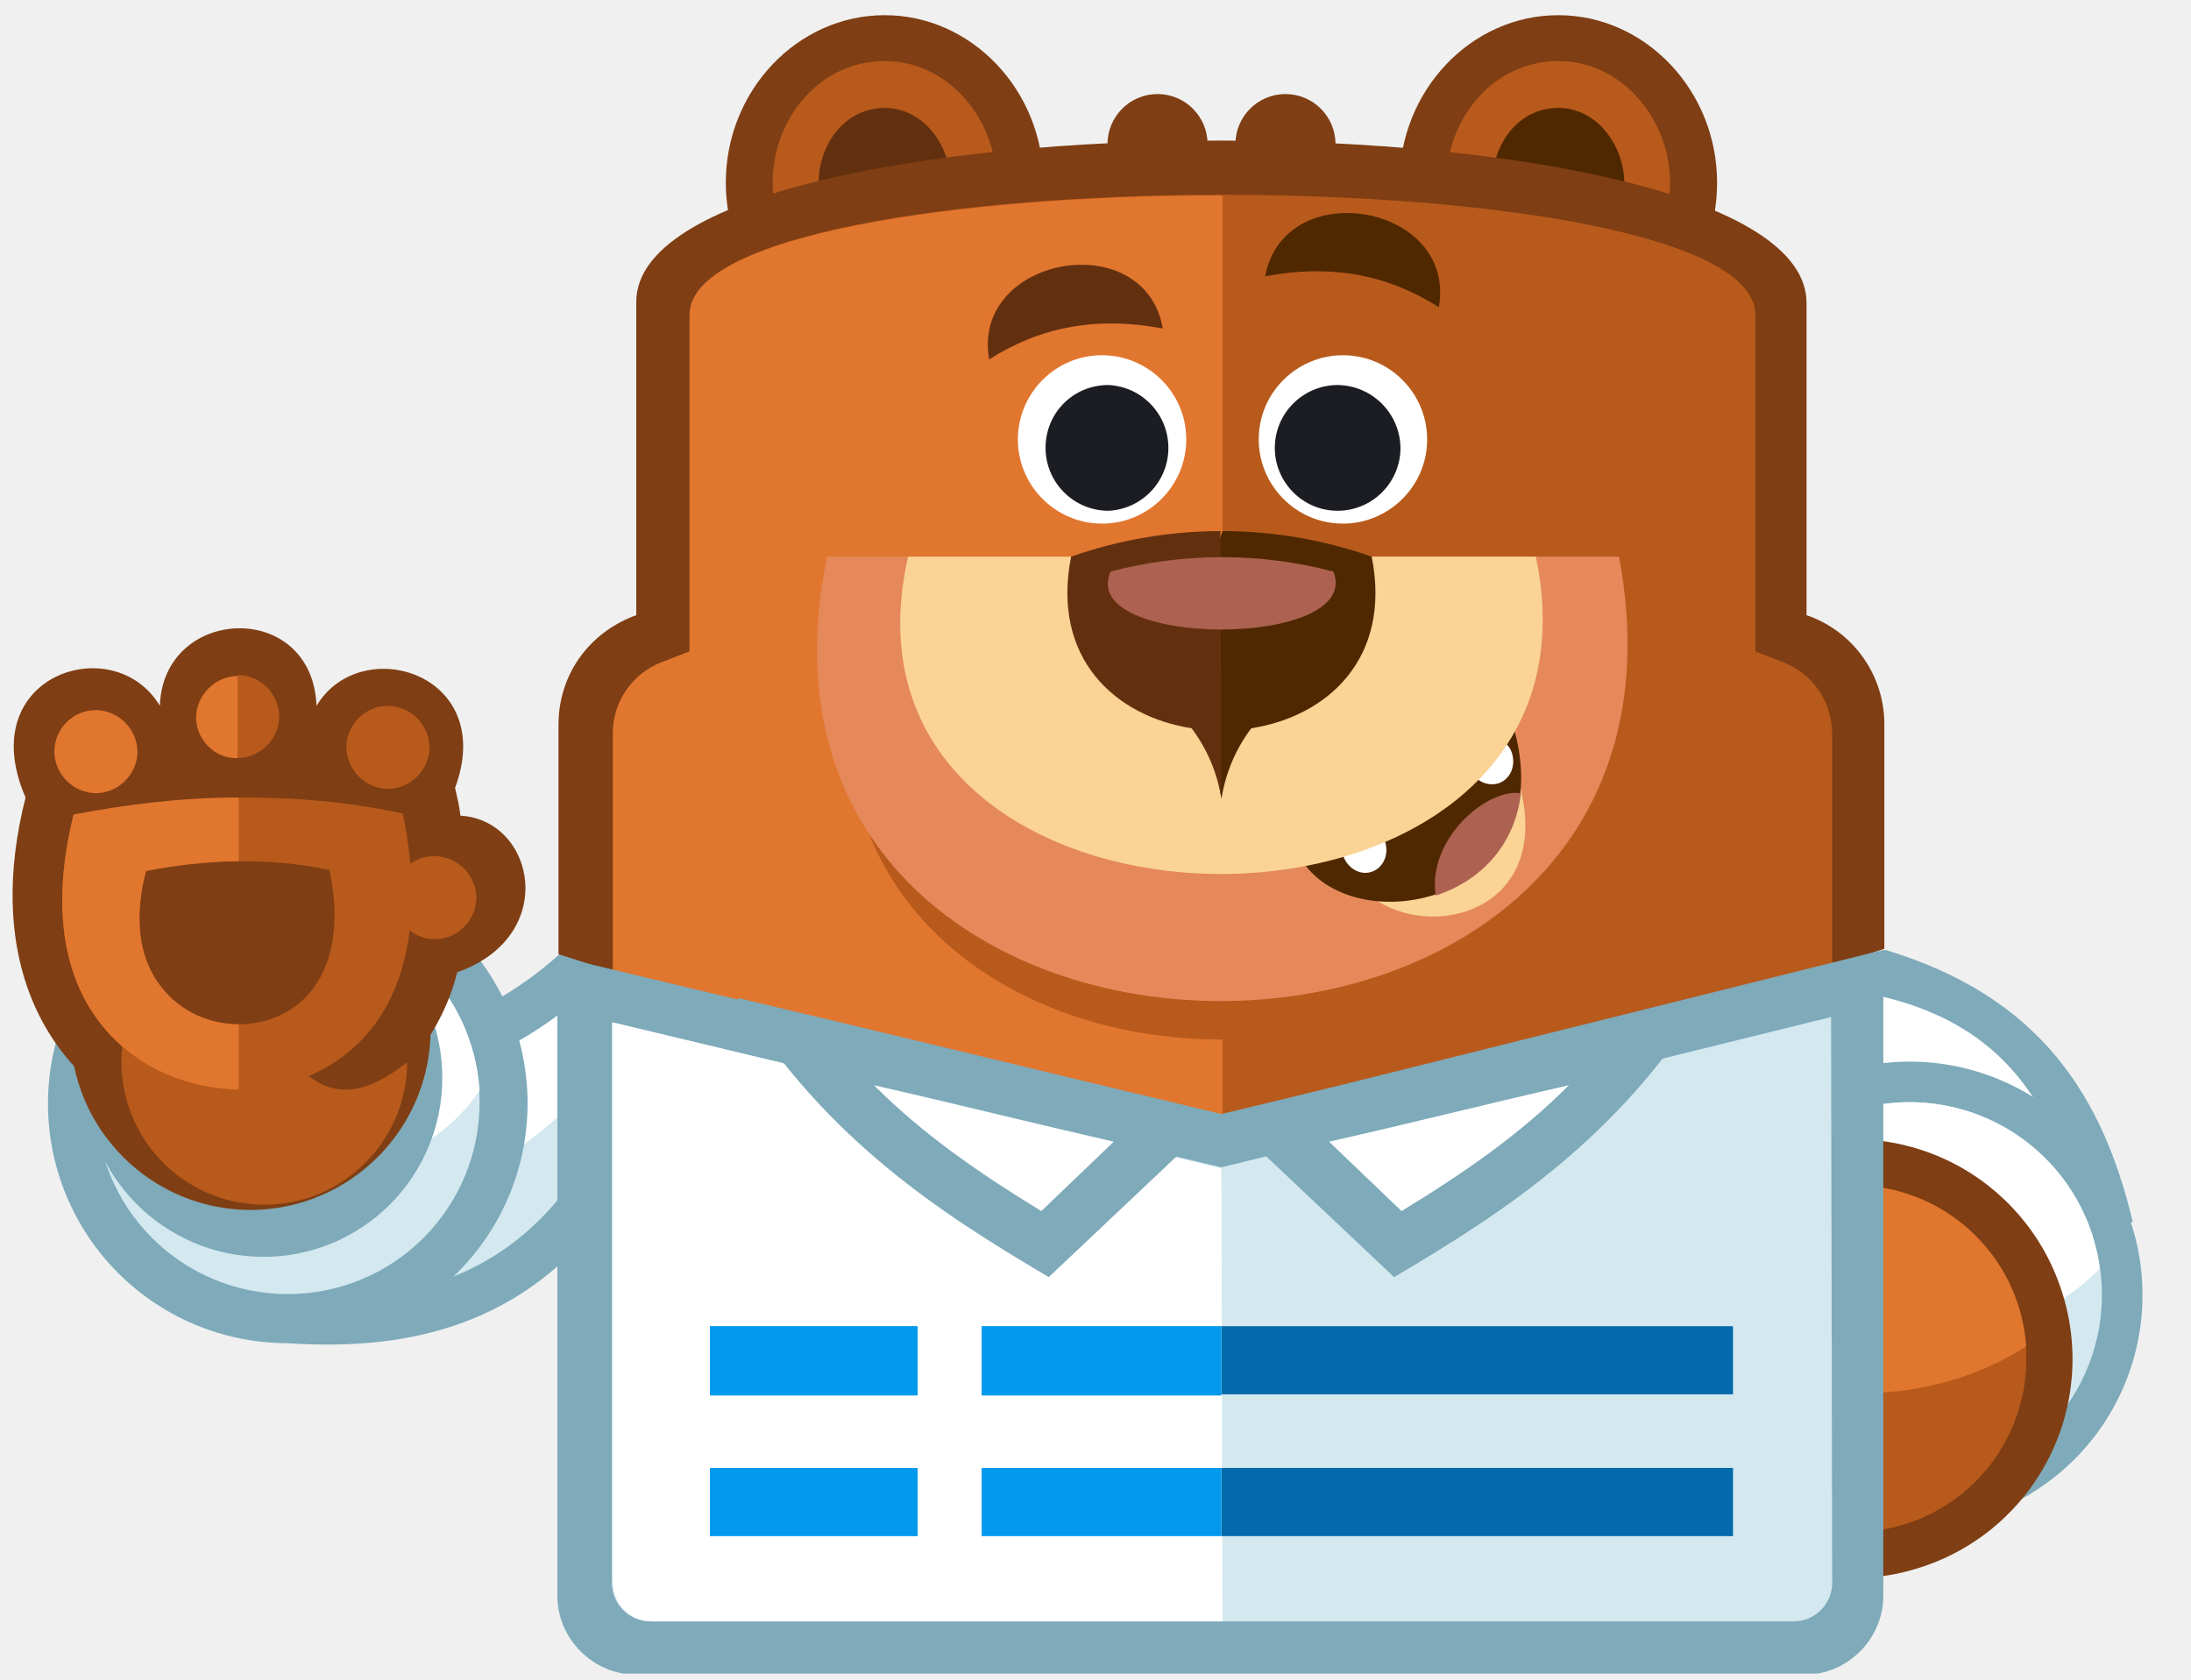
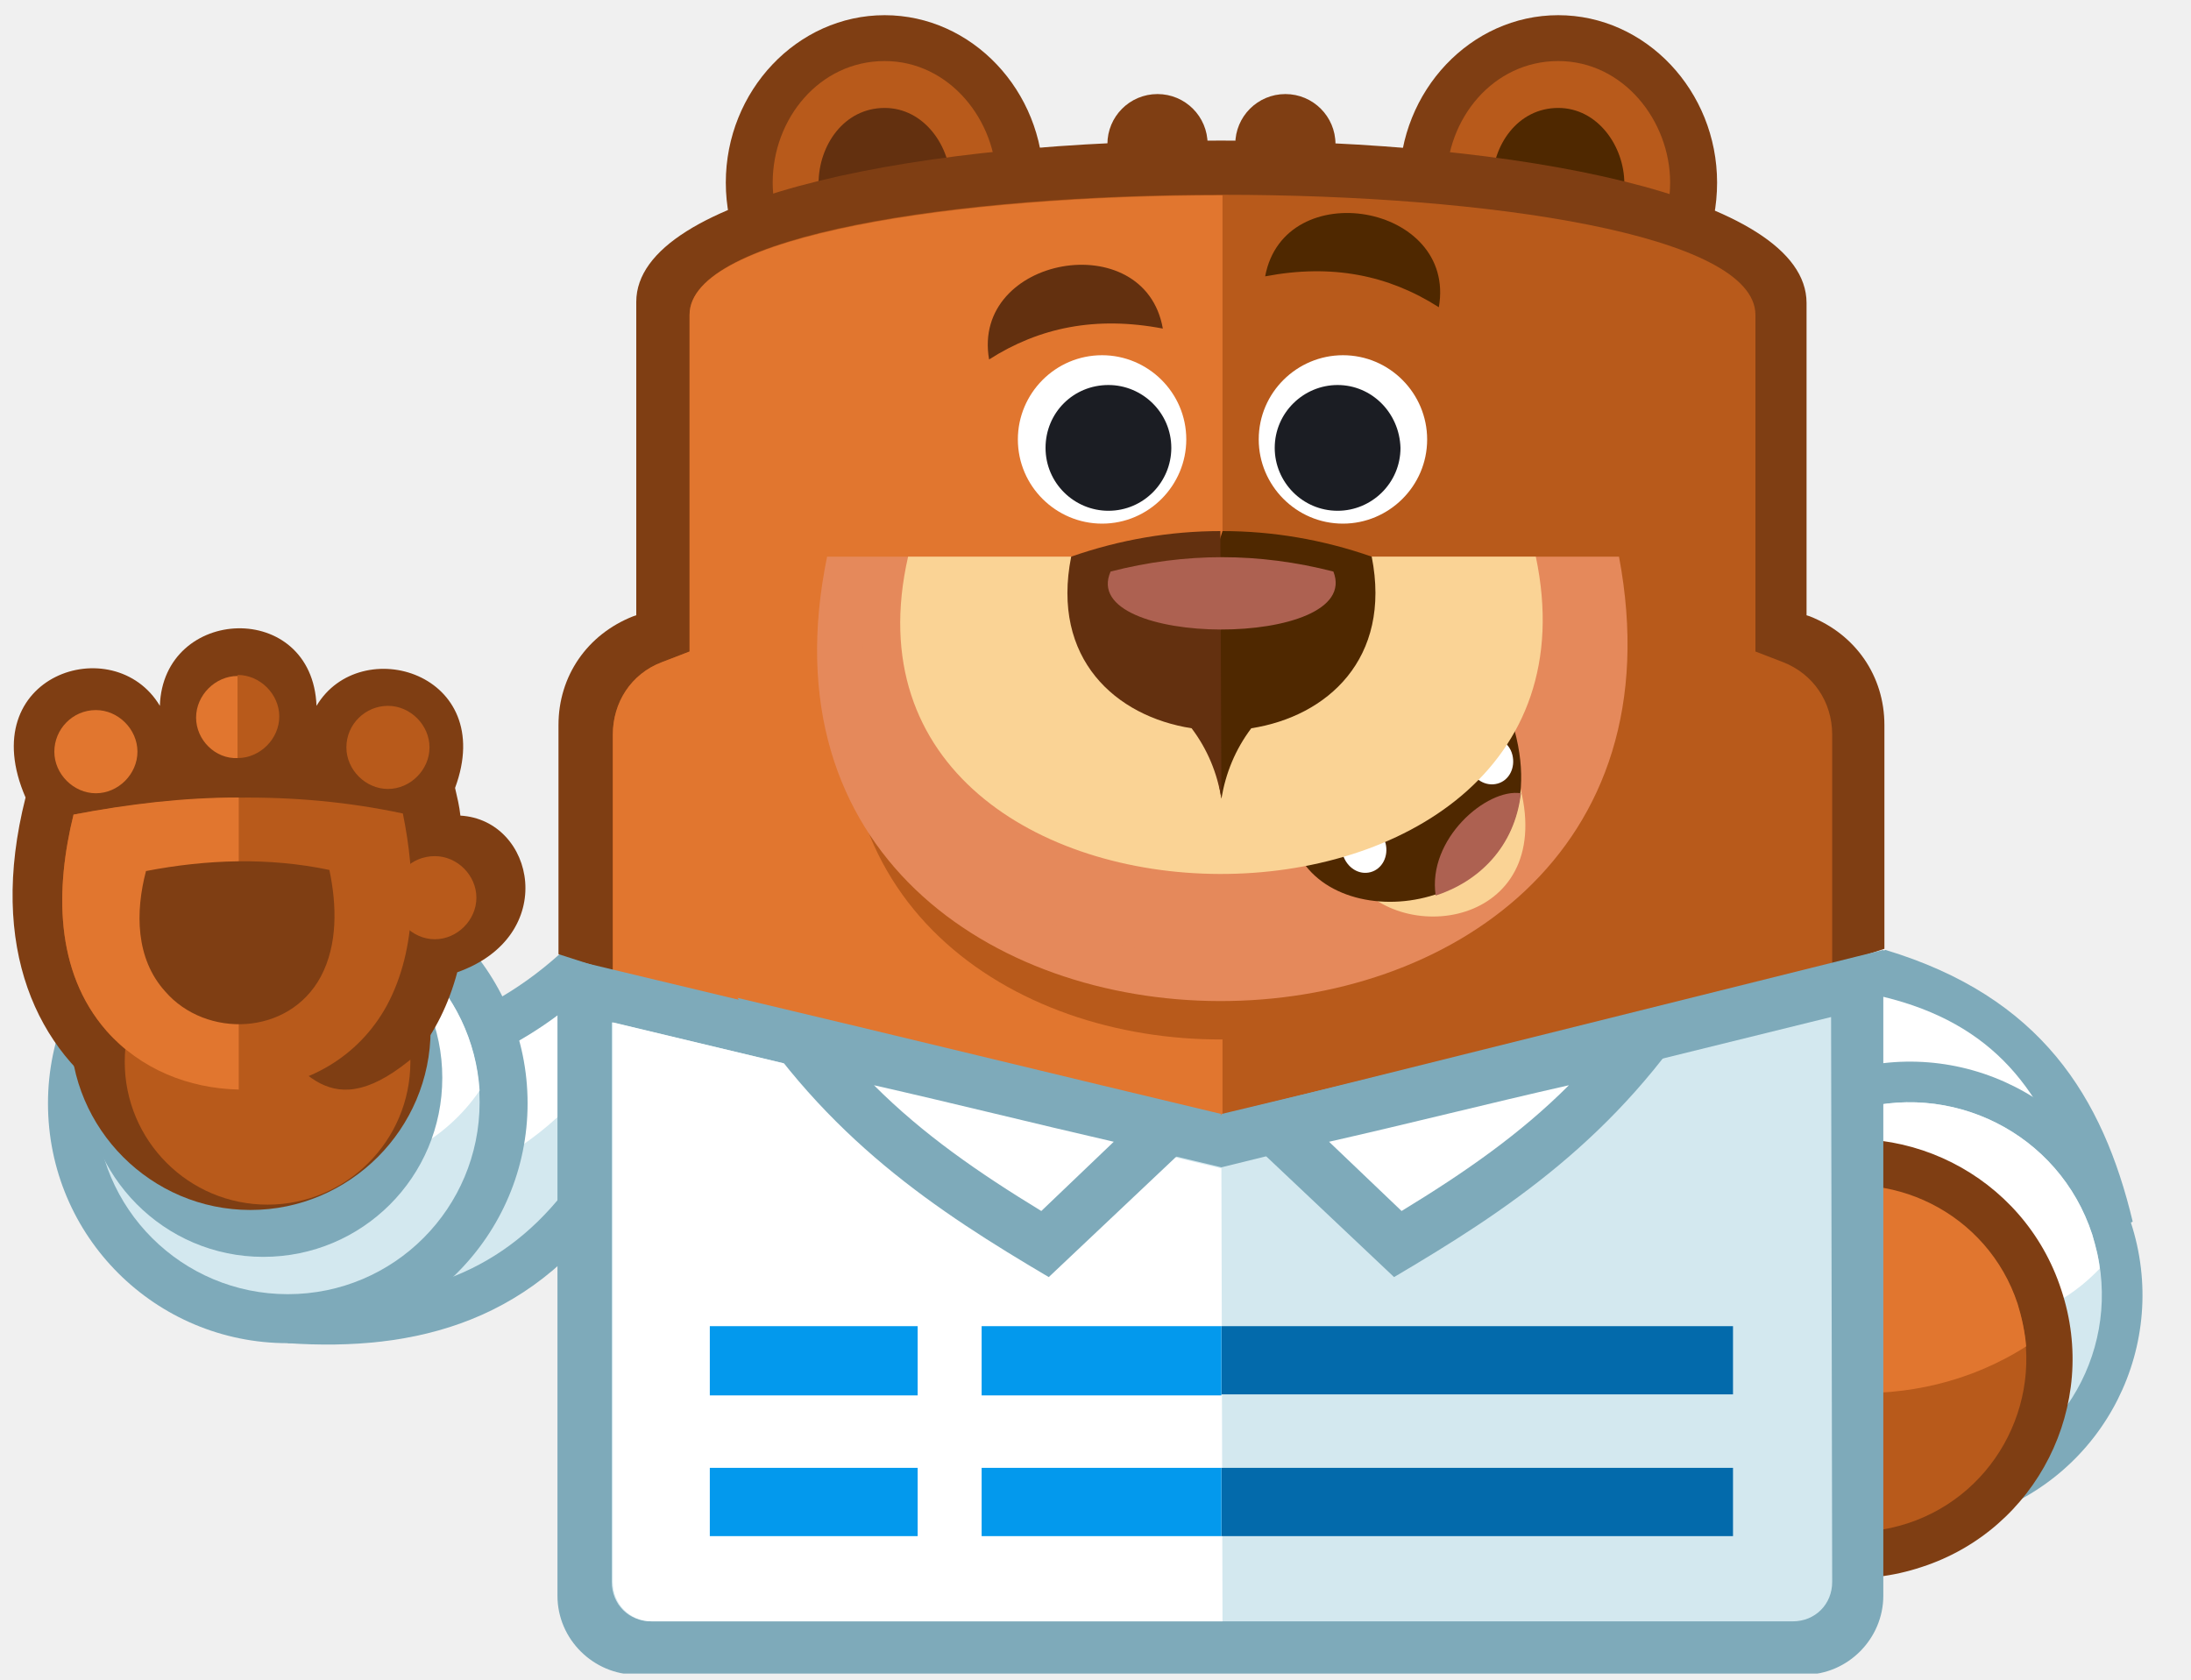
- <svg xmlns="http://www.w3.org/2000/svg" width="30" height="23" fill="none">
+ <svg xmlns="http://www.w3.org/2000/svg" width="30" height="23" viewBox="0 0 30 23" fill="none">
  <g clip-path="url(#clip0)">
-     <path d="M3.473 14.248c1.62.218 3.036-.146 4.189-1.183l1.926.103-1.05 3.093C7.37 18.115 5.676 18.51 3.94 18.392l-.467-4.144z" fill="#7EAABA" />
-     <path d="M4.188 14.948l.322 2.831c1.444-.014 2.597-.482 3.458-1.795l.76-2.218-.847-.044c-1.08.89-2.335 1.27-3.693 1.226z" fill="#D3E8EF" />
-     <path d="M4.188 14.948l.19 1.678c1.985-.233 3.532-1.05 4.335-2.86l-.847-.044c-1.08.89-2.32 1.27-3.678 1.226z" fill="#fff" />
-     <path d="M3.94 11.825a3.289 3.289 0 013.284 3.284 3.289 3.289 0 01-3.284 3.283 3.28 3.28 0 01-3.283-3.284 3.289 3.289 0 013.283-3.283z" fill="#7EAABA" />
-     <path d="M3.94 12.467a2.625 2.625 0 00-2.627 2.627A2.625 2.625 0 003.94 17.72a2.625 2.625 0 002.627-2.627 2.625 2.625 0 00-2.627-2.627z" fill="#D3E8EF" />
-     <path d="M3.94 12.467a2.61 2.61 0 00-2.16 1.124 2.645 2.645 0 002.627 2.466c.89 0 1.693-.438 2.16-1.124a2.635 2.635 0 00-2.627-2.466z" fill="#fff" />
-     <path d="M3.605 12.306a2.448 2.448 0 012.451 2.452 2.448 2.448 0 01-2.451 2.452 2.46 2.46 0 01-2.452-2.466 2.445 2.445 0 012.452-2.438z" fill="#7EAABA" />
-     <path d="M3.43 11.65c1.357 0 2.466 1.109 2.466 2.451a2.473 2.473 0 01-2.467 2.467A2.473 2.473 0 01.963 14.1a2.46 2.46 0 012.467-2.45z" fill="#7F3E13" />
-     <path d="M3.663 12.584a1.956 1.956 0 100 3.911 1.956 1.956 0 000-3.911z" fill="#B85A1B" />
-     <path d="M2.189 9.665c.044-1.372 2.087-1.46 2.145 0 .599-1.007 2.481-.452 1.897 1.124.03.131.059.248.073.38 1.022.058 1.358 1.648-.043 2.144a3.005 3.005 0 01-.555 1.124c-1.197 1.036-1.59.19-2.233-.51-.627.014-2.335-.424-1.853 1.181-1.095-.7-1.795-2.116-1.27-4.188-.73-1.678 1.212-2.306 1.839-1.255z" fill="#7F3E13" />
-     <path d="M1.007 11.154c-.248 1.007-.263 2.145.452 2.962 1.007 1.153 3.05 1.095 3.839-.35.423-.788.394-1.766.218-2.627-1.503-.321-3.02-.263-4.509.015z" fill="#B85A1B" />
-     <path d="M1.007 11.154c-.248 1.007-.263 2.145.452 2.962.467.526 1.124.788 1.81.803V10.92c-.759 0-1.503.088-2.262.234z" fill="#E1762F" />
-     <path d="M2 11.927c-.147.555-.147 1.197.262 1.65.555.641 1.693.612 2.13-.205.234-.438.22-.978.118-1.46-.832-.175-1.679-.146-2.51.015z" fill="#7F3E13" />
-     <path d="M3.254 10.38a.58.58 0 00.57-.569.58.58 0 00-.57-.57v1.14zm2.058-.715a.58.58 0 01.57.57.58.58 0 01-.57.568.58.58 0 01-.569-.569.57.57 0 01.57-.569z" fill="#B85A1B" />
-     <path d="M1.313 9.723a.58.58 0 01.57.57.58.58 0 01-.57.569.58.58 0 01-.569-.57.57.57 0 01.57-.569zm1.941.657V9.256a.58.58 0 00-.569.57c0 .306.263.569.57.554z" fill="#E1762F" />
-     <path d="M5.954 11.723a.58.58 0 01.57.569.58.58 0 01-.57.57.58.58 0 01-.569-.57.56.56 0 01.57-.57z" fill="#B85A1B" />
-     <path d="M25.48 18.436c-.13-1.708-.904-2.934-2.422-3.59l.307-1.182 2.451-.657c2.131.642 2.977 2.014 3.386 3.721l-3.721 1.708z" fill="#7EAABA" />
-     <path d="M25.991 17.502l2.437-1.139c-.423-1.43-1.138-2.349-2.641-2.714l-1.912.51-.087.322c1.182.686 1.897 1.722 2.203 3.02z" fill="#fff" />
-     <path d="M23.116 18.728a3.18 3.18 0 012.029-4.028 3.18 3.18 0 014.028 2.028 3.18 3.18 0 01-2.029 4.028 3.18 3.18 0 01-4.027-2.028z" fill="#7EAABA" />
-     <path d="M23.642 18.553a2.631 2.631 0 003.327 1.678 2.631 2.631 0 001.678-3.328 2.631 2.631 0 00-3.327-1.678 2.631 2.631 0 00-1.678 3.328z" fill="#D3E8EF" />
-     <path d="M28.75 17.37c-.015-.16-.059-.306-.102-.466a2.631 2.631 0 00-3.328-1.679c-.423.146-.788.38-1.08.672.015.16.059.306.102.467a2.637 2.637 0 003.328 1.678c.438-.132.802-.38 1.08-.672z" fill="#fff" />
-     <path d="M22.518 19.545a2.996 2.996 0 011.912-3.794 2.996 2.996 0 013.794 1.911 2.996 2.996 0 01-1.912 3.795 2.996 2.996 0 01-3.794-1.912z" fill="#7F3E13" />
-     <path d="M23.13 19.355a2.37 2.37 0 011.504-2.992 2.37 2.37 0 012.992 1.504 2.37 2.37 0 01-1.503 2.991 2.363 2.363 0 01-2.992-1.503z" fill="#B85A1B" />
-     <path d="M23.029 18.232a2.4 2.4 0 011.605-1.883 2.37 2.37 0 013.109 2.087c-1.533.978-3.532.773-4.714-.204z" fill="#E1762F" />
-     <path d="M12.113.208c1.196 0 2.174 1.036 2.174 2.292 0 1.27-.963 2.29-2.174 2.29-1.197 0-2.175-1.035-2.175-2.29 0-1.256.978-2.292 2.175-2.292z" fill="#7F3E13" />
-     <path d="M12.113.836c-.89 0-1.533.788-1.533 1.664 0 .86.642 1.663 1.533 1.663.89 0 1.532-.788 1.532-1.663 0-.847-.642-1.664-1.532-1.664z" fill="#B85A1B" />
-     <path d="M12.113 1.478c-.555 0-.905.51-.905 1.036 0 .51.365 1.036.905 1.036.554 0 .905-.51.905-1.036 0-.51-.365-1.036-.905-1.036z" fill="#63300F" />
-     <path d="M21.336.208c1.197 0 2.175 1.036 2.175 2.292 0 1.27-.964 2.29-2.175 2.29-1.197 0-2.174-1.035-2.174-2.29 0-1.256.977-2.292 2.174-2.292z" fill="#7F3E13" />
-     <path d="M21.336.836c-.89 0-1.532.788-1.532 1.664 0 .86.642 1.663 1.532 1.663s1.532-.788 1.532-1.663c0-.847-.642-1.664-1.532-1.664z" fill="#B85A1B" />
-     <path d="M21.336 1.478c-.555 0-.905.51-.905 1.036 0 .51.365 1.036.905 1.036.555 0 .905-.51.905-1.036 0-.51-.365-1.036-.905-1.036z" fill="#4F2800" />
-     <path d="M17.6 1.288a.685.685 0 11.002 1.37.685.685 0 01-.002-1.37zm-1.751 0a.685.685 0 11.001 1.37.685.685 0 01-.001-1.37z" fill="#7F3E13" />
-     <path d="M24.736 4.149v4.276l.044.014a1.577 1.577 0 011.021 1.489v3.064l-9.077 2.992-9.077-2.919V9.928c0-.672.394-1.24 1.022-1.489l.043-.014V4.134c0-2.948 16.024-2.948 16.024.015z" fill="#7F3E13" />
-     <path d="M9.442 4.31v4.61l-.38.147a1.04 1.04 0 00-.67.992v3.24l8.347 2.685 8.348-2.743v-3.182c0-.452-.263-.832-.672-.992l-.38-.146V4.309c-.014-2.189-14.578-2.189-14.593 0z" fill="#B85A1B" />
-     <path d="M9.442 4.31v4.61l-.38.147a1.04 1.04 0 00-.67.992v3.24l8.347 2.685v-1.751c-2.89.014-5.78-1.883-5.02-5.633h5.02V2.675c-3.649 0-7.297.554-7.297 1.634z" fill="#E1762F" />
-     <path d="M11.325 7.622h10.843c1.532 8.143-12.507 8.085-10.843 0z" fill="#E5895B" />
-     <path d="M11.85 8.264c-.146 1.255.117 2.466 1.05 3.415.993.992 2.482 1.416 3.853 1.401 1.328-.015 2.73-.423 3.707-1.357.978-.949 1.284-2.175 1.153-3.459H11.85z" fill="#E5895B" />
-     <path d="M18.549 12.058c.73.949 2.86.555 2.218-1.444l-2.218 1.444z" fill="#FAD395" />
-     <path d="M17.877 11.854c.817 1.05 3.474.423 2.86-1.853l-2.86 1.853z" fill="#4F2800" />
-     <path d="M20.329 10.103a.313.313 0 01.38.233c.043.175-.044.35-.205.394a.313.313 0 01-.38-.233c-.043-.16.044-.35.205-.394zm-1.737 1.211c.16-.044.321.059.38.234.043.175-.044.35-.205.394-.16.043-.32-.059-.38-.234-.043-.175.045-.35.205-.394z" fill="#fff" />
-     <path d="M19.658 12.263c.583-.19 1.08-.657 1.167-1.401-.467-.073-1.284.627-1.167 1.4z" fill="#AD6151" />
-     <path d="M12.434 7.622h8.595c1.226 5.823-9.909 5.764-8.595 0z" fill="#FAD395" />
-     <path d="M16.724 10.935c.059-.35.19-.672.409-.963 1.036-.161 1.926-.95 1.649-2.35a6.2 6.2 0 00-2.043-.35L16.316 8.6l.408 2.335z" fill="#4F2800" />
-     <path d="M16.724 10.935a2.17 2.17 0 00-.408-.963c-1.036-.161-1.927-.95-1.65-2.35a6.2 6.2 0 012.044-.35l.014 3.663z" fill="#63300F" />
-     <path d="M15.207 7.826a6.001 6.001 0 013.05 0c.423 1.066-3.518 1.051-3.05 0z" fill="#AD6151" />
-     <path d="M15.09 4.864c.627 0 1.153.51 1.153 1.153 0 .627-.511 1.153-1.153 1.153a1.155 1.155 0 01-1.153-1.153c0-.628.51-1.153 1.153-1.153z" fill="#fff" />
-     <path d="M15.177 5.272a.862.862 0 01.001 1.722.863.863 0 01-.862-.86c0-.482.38-.862.861-.862z" fill="#1B1D23" />
-     <path d="M18.388 4.864c-.628 0-1.153.51-1.153 1.153 0 .627.51 1.153 1.153 1.153.627 0 1.153-.511 1.153-1.153 0-.628-.51-1.153-1.153-1.153z" fill="#fff" />
-     <path d="M18.315 5.272a.863.863 0 00-.86.861c0 .467.379.861.86.861a.862.862 0 00.861-.86.872.872 0 00-.86-.862z" fill="#1B1D23" />
-     <path d="M15.922 4.499c-.92-.175-1.693-.015-2.379.423-.248-1.415 2.13-1.839 2.379-.423z" fill="#63300F" />
-     <path d="M17.323 3.784c.92-.175 1.693-.015 2.378.423.249-1.416-2.116-1.824-2.378-.423z" fill="#4F2800" />
-     <path d="M25.787 13.007v8.844c0 .584-.482 1.08-1.08 1.08H8.712c-.583 0-1.08-.482-1.08-1.08v-8.756l9.078 2.174 9.077-2.262z" fill="#7EAABA" />
-     <path d="M25.072 13.926l-8.348 2.058L8.377 14v7.662c0 .306.233.54.54.54h15.63a.53.53 0 00.54-.54l-.015-7.735z" fill="#D3E8EF" />
-     <path d="M16.724 15.999l-8.333-2v7.662c0 .306.234.54.54.54h7.808l-.015-6.202z" fill="#fff" />
-     <path d="M16.724 20.1h7.005v.934h-7.005V20.1zm0-1.941h7.005v.934h-7.005v-.934z" fill="#036AAB" />
-     <path d="M16.724 21.048V20.1H9.72v.934h7.005v.014zm-7.005-2.89h7.005v.95H9.72v-.95z" fill="#0399ED" />
-     <path d="M12.565 17.546h.876v4.29h-.876v-4.29z" fill="#fff" />
-     <path d="M10.099 13.664c2.218.525 4.422 1.065 6.625 1.59l-2.364 2.233c-1.532-.904-3.05-1.897-4.261-3.823z" fill="#7EAABA" />
-     <path d="M11.967 14.86c.671.672 1.43 1.197 2.291 1.723l.992-.95c-1.08-.247-2.189-.524-3.283-.773z" fill="#fff" />
-     <path d="M23.35 13.664c-2.218.525-4.422 1.065-6.626 1.59l2.364 2.233c1.533-.904 3.05-1.897 4.262-3.823z" fill="#7EAABA" />
-     <path d="M21.482 14.86c-.671.672-1.43 1.197-2.291 1.723l-.993-.95c1.095-.247 2.19-.524 3.284-.773z" fill="#fff" />
+     <path d="M3.473 14.248C5.093 14.466 6.509 14.101 7.662 13.065L9.588 13.168L8.537 16.261C7.37 18.115 5.677 18.509 3.94 18.392L3.473 14.248Z" fill="#7EAABA" />
+     <path d="M4.188 14.948L4.51 17.779C5.954 17.765 7.107 17.297 7.968 15.984L8.727 13.766L7.881 13.722C6.801 14.612 5.546 14.992 4.188 14.948Z" fill="#D3E8EF" />
+     <path d="M4.188 14.948L4.378 16.626C6.363 16.393 7.91 15.575 8.713 13.766L7.866 13.722C6.786 14.612 5.546 14.992 4.188 14.948Z" fill="white" />
+     <path d="M3.94 11.825C5.75 11.825 7.224 13.299 7.224 15.108C7.224 16.918 5.75 18.392 3.94 18.392C2.131 18.392 0.657 16.933 0.657 15.108C0.657 13.299 2.131 11.825 3.94 11.825Z" fill="#7EAABA" />
+     <path d="M3.94 12.467C2.481 12.467 1.313 13.649 1.313 15.094C1.313 16.553 2.496 17.721 3.94 17.721C5.4 17.721 6.567 16.539 6.567 15.094C6.567 13.634 5.385 12.467 3.94 12.467Z" fill="#D3E8EF" />
+     <path d="M3.94 12.467C3.05 12.467 2.248 12.905 1.781 13.591C1.868 14.963 3.021 16.057 4.407 16.057C5.298 16.057 6.1 15.619 6.567 14.933C6.48 13.562 5.341 12.467 3.94 12.467Z" fill="white" />
+     <path d="M3.605 12.306C4.962 12.306 6.056 13.401 6.056 14.758C6.056 16.116 4.962 17.21 3.605 17.21C2.247 17.21 1.153 16.101 1.153 14.744C1.153 13.401 2.247 12.306 3.605 12.306Z" fill="#7EAABA" />
+     <path d="M3.429 11.65C4.787 11.65 5.896 12.759 5.896 14.101C5.896 15.459 4.787 16.568 3.429 16.568C2.072 16.568 0.963 15.459 0.963 14.101C0.963 12.744 2.072 11.65 3.429 11.65Z" fill="#7F3E13" />
+     <path d="M3.663 12.584C2.583 12.584 1.708 13.459 1.708 14.539C1.708 15.619 2.583 16.495 3.663 16.495C4.743 16.495 5.619 15.619 5.619 14.539C5.619 13.459 4.743 12.584 3.663 12.584Z" fill="#B85A1B" />
+     <path d="M2.189 9.665C2.233 8.293 4.276 8.206 4.334 9.665C4.933 8.658 6.815 9.213 6.231 10.789C6.261 10.92 6.29 11.037 6.304 11.168C7.326 11.227 7.662 12.817 6.261 13.313C6.144 13.751 5.954 14.131 5.706 14.437C4.509 15.473 4.115 14.627 3.473 13.926C2.846 13.941 1.138 13.503 1.62 15.108C0.525 14.408 -0.175 12.992 0.35 10.92C-0.379 9.242 1.562 8.614 2.189 9.665Z" fill="#7F3E13" />
+     <path d="M1.007 11.154C0.759 12.161 0.744 13.299 1.459 14.116C2.466 15.269 4.509 15.211 5.298 13.766C5.721 12.978 5.692 12 5.516 11.139C4.013 10.818 2.496 10.876 1.007 11.154Z" fill="#B85A1B" />
+     <path d="M1.007 11.154C0.759 12.161 0.744 13.299 1.459 14.116C1.926 14.642 2.583 14.904 3.269 14.919V10.92C2.51 10.92 1.766 11.008 1.007 11.154Z" fill="#E1762F" />
+     <path d="M1.999 11.927C1.853 12.482 1.853 13.124 2.262 13.576C2.817 14.218 3.955 14.189 4.393 13.372C4.626 12.934 4.612 12.394 4.51 11.912C3.678 11.737 2.831 11.767 1.999 11.927Z" fill="#7F3E13" />
+     <path d="M3.254 10.38C3.561 10.38 3.824 10.117 3.824 9.811C3.824 9.505 3.561 9.242 3.254 9.242V10.38ZM5.312 9.665C5.619 9.665 5.881 9.928 5.881 10.234C5.881 10.541 5.619 10.803 5.312 10.803C5.006 10.803 4.743 10.541 4.743 10.234C4.743 9.913 5.006 9.665 5.312 9.665Z" fill="#B85A1B" />
+     <path d="M1.313 9.723C1.62 9.723 1.882 9.986 1.882 10.293C1.882 10.599 1.62 10.862 1.313 10.862C1.007 10.862 0.744 10.599 0.744 10.293C0.744 9.986 0.992 9.723 1.313 9.723ZM3.254 10.38V9.256C2.948 9.256 2.685 9.519 2.685 9.826C2.685 10.132 2.948 10.395 3.254 10.38Z" fill="#E1762F" />
+     <path d="M5.954 11.723C6.261 11.723 6.523 11.985 6.523 12.292C6.523 12.598 6.261 12.861 5.954 12.861C5.648 12.861 5.385 12.598 5.385 12.292C5.385 11.971 5.633 11.723 5.954 11.723Z" fill="#B85A1B" />
+     <path d="M25.481 18.436C25.349 16.728 24.576 15.502 23.058 14.846L23.365 13.664L25.816 13.007C27.947 13.649 28.793 15.021 29.202 16.728L25.481 18.436Z" fill="#7EAABA" />
+     <path d="M25.991 17.502L28.428 16.363C28.005 14.933 27.29 14.014 25.787 13.649L23.875 14.16L23.788 14.481C24.97 15.167 25.685 16.203 25.991 17.502Z" fill="white" />
+     <path d="M23.116 18.728C22.562 17.049 23.467 15.254 25.145 14.7C26.823 14.145 28.618 15.05 29.173 16.728C29.727 18.407 28.823 20.202 27.144 20.756C25.466 21.311 23.671 20.406 23.116 18.728Z" fill="#7EAABA" />
+     <path d="M23.642 18.553C24.094 19.939 25.583 20.683 26.969 20.231C28.356 19.779 29.1 18.29 28.647 16.904C28.195 15.517 26.706 14.773 25.32 15.225C23.934 15.678 23.189 17.166 23.642 18.553Z" fill="#D3E8EF" />
+     <path d="M28.75 17.37C28.735 17.21 28.691 17.064 28.648 16.904C28.195 15.517 26.707 14.773 25.32 15.225C24.897 15.371 24.532 15.605 24.24 15.897C24.255 16.057 24.299 16.203 24.342 16.364C24.809 17.75 26.283 18.494 27.67 18.042C28.108 17.91 28.472 17.662 28.75 17.37Z" fill="white" />
+     <path d="M22.518 19.545C21.993 17.969 22.854 16.261 24.43 15.751C26.006 15.225 27.713 16.086 28.224 17.662C28.75 19.238 27.889 20.946 26.312 21.457C24.736 21.982 23.029 21.121 22.518 19.545Z" fill="#7F3E13" />
+     <path d="M23.131 19.355C22.722 18.115 23.394 16.772 24.634 16.363C25.875 15.955 27.217 16.626 27.626 17.867C28.034 19.107 27.363 20.45 26.123 20.858C24.868 21.267 23.54 20.596 23.131 19.355Z" fill="#B85A1B" />
+     <path d="M23.029 18.232C23.175 17.385 23.759 16.641 24.634 16.349C25.875 15.94 27.217 16.612 27.626 17.852C27.684 18.042 27.728 18.246 27.743 18.436C26.21 19.414 24.211 19.209 23.029 18.232Z" fill="#E1762F" />
+     <path d="M12.113 0.208C13.309 0.208 14.287 1.244 14.287 2.5C14.287 3.769 13.324 4.791 12.113 4.791C10.916 4.791 9.938 3.755 9.938 2.5C9.938 1.244 10.916 0.208 12.113 0.208Z" fill="#7F3E13" />
+     <path d="M12.113 0.836C11.222 0.836 10.58 1.624 10.58 2.5C10.58 3.361 11.222 4.163 12.113 4.163C13.003 4.163 13.645 3.375 13.645 2.5C13.645 1.653 13.003 0.836 12.113 0.836Z" fill="#B85A1B" />
+     <path d="M12.113 1.478C11.558 1.478 11.208 1.989 11.208 2.514C11.208 3.025 11.573 3.55 12.113 3.55C12.667 3.55 13.018 3.04 13.018 2.514C13.018 2.003 12.653 1.478 12.113 1.478Z" fill="#63300F" />
+     <path d="M21.336 0.208C22.533 0.208 23.511 1.244 23.511 2.5C23.511 3.769 22.547 4.791 21.336 4.791C20.139 4.791 19.162 3.755 19.162 2.5C19.162 1.244 20.139 0.208 21.336 0.208Z" fill="#7F3E13" />
+     <path d="M21.336 0.836C20.446 0.836 19.804 1.624 19.804 2.5C19.804 3.361 20.446 4.163 21.336 4.163C22.226 4.163 22.868 3.375 22.868 2.5C22.868 1.653 22.226 0.836 21.336 0.836Z" fill="#B85A1B" />
+     <path d="M21.336 1.478C20.781 1.478 20.431 1.989 20.431 2.514C20.431 3.025 20.796 3.55 21.336 3.55C21.89 3.55 22.241 3.04 22.241 2.514C22.241 2.003 21.876 1.478 21.336 1.478Z" fill="#4F2800" />
+     <path d="M17.6 1.288C17.979 1.288 18.286 1.595 18.286 1.974C18.286 2.354 17.979 2.66 17.6 2.66C17.221 2.66 16.914 2.354 16.914 1.974C16.914 1.595 17.221 1.288 17.6 1.288ZM15.849 1.288C16.228 1.288 16.535 1.595 16.535 1.974C16.535 2.354 16.228 2.66 15.849 2.66C15.469 2.66 15.163 2.354 15.163 1.974C15.163 1.595 15.469 1.288 15.849 1.288Z" fill="#7F3E13" />
+     <path d="M24.736 4.149V8.425L24.78 8.439C25.407 8.687 25.802 9.256 25.802 9.928V12.992L16.724 15.984L7.647 13.065V9.928C7.647 9.256 8.041 8.687 8.669 8.439L8.712 8.425V4.134C8.712 1.186 24.736 1.186 24.736 4.149Z" fill="#7F3E13" />
+     <path d="M9.442 4.309V8.921L9.063 9.067C8.639 9.227 8.391 9.621 8.391 10.059V13.299L16.739 15.984L25.087 13.241V10.059C25.087 9.607 24.824 9.227 24.415 9.067L24.036 8.921V4.309C24.021 2.12 9.457 2.12 9.442 4.309Z" fill="#B85A1B" />
+     <path d="M9.442 4.309V8.921L9.063 9.067C8.639 9.227 8.391 9.621 8.391 10.059V13.299L16.739 15.984V14.233C13.849 14.248 10.96 12.35 11.719 8.6H16.739V2.675C13.091 2.675 9.442 3.229 9.442 4.309Z" fill="#E1762F" />
+     <path d="M11.325 7.622H22.168C23.7 15.765 9.661 15.707 11.325 7.622Z" fill="#E5895B" />
+     <path d="M11.85 8.264C11.704 9.519 11.967 10.73 12.901 11.679C13.893 12.671 15.382 13.095 16.753 13.08C18.081 13.065 19.483 12.657 20.46 11.723C21.438 10.774 21.744 9.548 21.613 8.264H11.85Z" fill="#E5895B" />
+     <path d="M18.549 12.058C19.278 13.007 21.409 12.613 20.767 10.614L18.549 12.058Z" fill="#FAD395" />
+     <path d="M17.877 11.854C18.694 12.905 21.351 12.277 20.738 10.001L17.877 11.854Z" fill="#4F2800" />
+     <path d="M20.329 10.103C20.489 10.059 20.665 10.161 20.708 10.336C20.752 10.511 20.665 10.687 20.504 10.73C20.343 10.774 20.168 10.672 20.125 10.497C20.081 10.336 20.168 10.147 20.329 10.103ZM18.592 11.314C18.753 11.27 18.913 11.373 18.972 11.548C19.015 11.723 18.928 11.898 18.767 11.942C18.607 11.985 18.446 11.883 18.388 11.708C18.344 11.533 18.432 11.358 18.592 11.314Z" fill="white" />
+     <path d="M19.658 12.263C20.241 12.073 20.738 11.606 20.825 10.862C20.358 10.789 19.541 11.489 19.658 12.263Z" fill="#AD6151" />
+     <path d="M12.434 7.622H21.029C22.255 13.445 11.12 13.386 12.434 7.622Z" fill="#FAD395" />
+     <path d="M16.724 10.935C16.783 10.585 16.914 10.263 17.133 9.972C18.169 9.811 19.059 9.023 18.782 7.622C18.111 7.388 17.425 7.272 16.739 7.272L16.316 8.6L16.724 10.935Z" fill="#4F2800" />
+     <path d="M16.724 10.935C16.666 10.585 16.535 10.263 16.316 9.972C15.28 9.811 14.389 9.023 14.667 7.622C15.338 7.388 16.024 7.272 16.71 7.272L16.724 10.935Z" fill="#63300F" />
+     <path d="M15.207 7.826C16.228 7.564 17.235 7.564 18.257 7.826C18.68 8.892 14.739 8.877 15.207 7.826Z" fill="#AD6151" />
+     <path d="M15.09 4.864C15.717 4.864 16.243 5.374 16.243 6.017C16.243 6.644 15.732 7.17 15.09 7.17C14.462 7.17 13.937 6.659 13.937 6.017C13.937 5.389 14.448 4.864 15.09 4.864Z" fill="white" />
+     <path d="M15.177 5.272C15.644 5.272 16.038 5.652 16.038 6.133C16.038 6.6 15.659 6.994 15.177 6.994C14.71 6.994 14.316 6.615 14.316 6.133C14.316 5.652 14.696 5.272 15.177 5.272Z" fill="#1B1D23" />
+     <path d="M18.388 4.864C17.761 4.864 17.235 5.374 17.235 6.017C17.235 6.644 17.746 7.17 18.388 7.17C19.015 7.17 19.541 6.659 19.541 6.017C19.541 5.389 19.03 4.864 18.388 4.864Z" fill="white" />
+     <path d="M18.315 5.272C17.848 5.272 17.454 5.652 17.454 6.133C17.454 6.6 17.834 6.994 18.315 6.994C18.782 6.994 19.176 6.615 19.176 6.133C19.162 5.652 18.782 5.272 18.315 5.272Z" fill="#1B1D23" />
+     <path d="M15.922 4.499C15.002 4.324 14.229 4.484 13.543 4.922C13.295 3.507 15.674 3.083 15.922 4.499Z" fill="#63300F" />
+     <path d="M17.323 3.784C18.242 3.609 19.016 3.769 19.701 4.207C19.95 2.791 17.585 2.383 17.323 3.784Z" fill="#4F2800" />
+     <path d="M25.787 13.007V21.851C25.787 22.435 25.305 22.931 24.707 22.931H8.713C8.129 22.931 7.633 22.449 7.633 21.851V13.095L16.71 15.269L25.787 13.007Z" fill="#7EAABA" />
+     <path d="M25.072 13.926L16.724 15.984L8.377 13.999V21.661C8.377 21.968 8.61 22.201 8.917 22.201H24.547C24.853 22.201 25.087 21.968 25.087 21.661L25.072 13.926Z" fill="#D3E8EF" />
+     <path d="M16.724 15.999L8.391 13.999V21.661C8.391 21.968 8.625 22.201 8.931 22.201H16.739L16.724 15.999Z" fill="white" />
+     <path d="M16.724 20.099H23.729V20.567V21.034H16.724V20.099ZM16.724 18.159H23.729V18.626V19.093H16.724V18.159Z" fill="#036AAB" />
+     <path d="M16.724 21.048V20.099H9.719V20.567V21.034H16.724V21.048ZM9.719 18.159H16.724V19.107H9.719V18.159Z" fill="#0399ED" />
+     <path d="M12.565 17.546H13.441V21.836H12.565V17.546Z" fill="white" />
+     <path d="M10.099 13.664C12.317 14.189 14.521 14.729 16.724 15.254L14.36 17.487C12.828 16.582 11.31 15.59 10.099 13.664Z" fill="#7EAABA" />
+     <path d="M11.967 14.86C12.638 15.532 13.397 16.057 14.258 16.582L15.25 15.634C14.17 15.386 13.061 15.108 11.967 14.86Z" fill="white" />
+     <path d="M23.35 13.664C21.132 14.189 18.928 14.729 16.724 15.254L19.088 17.487C20.621 16.582 22.139 15.59 23.35 13.664Z" fill="#7EAABA" />
+     <path d="M21.482 14.86C20.811 15.532 20.052 16.057 19.191 16.582L18.198 15.634C19.293 15.386 20.387 15.108 21.482 14.86Z" fill="white" />
  </g>
  <defs>
    <clipPath id="clip0">
-       <path fill="#fff" transform="translate(0 .208)" d="M0 0h29.333v22.708H0z" />
+       <rect width="29.333" height="22.708" fill="white" transform="translate(0 0.208328)" />
    </clipPath>
  </defs>
</svg>
